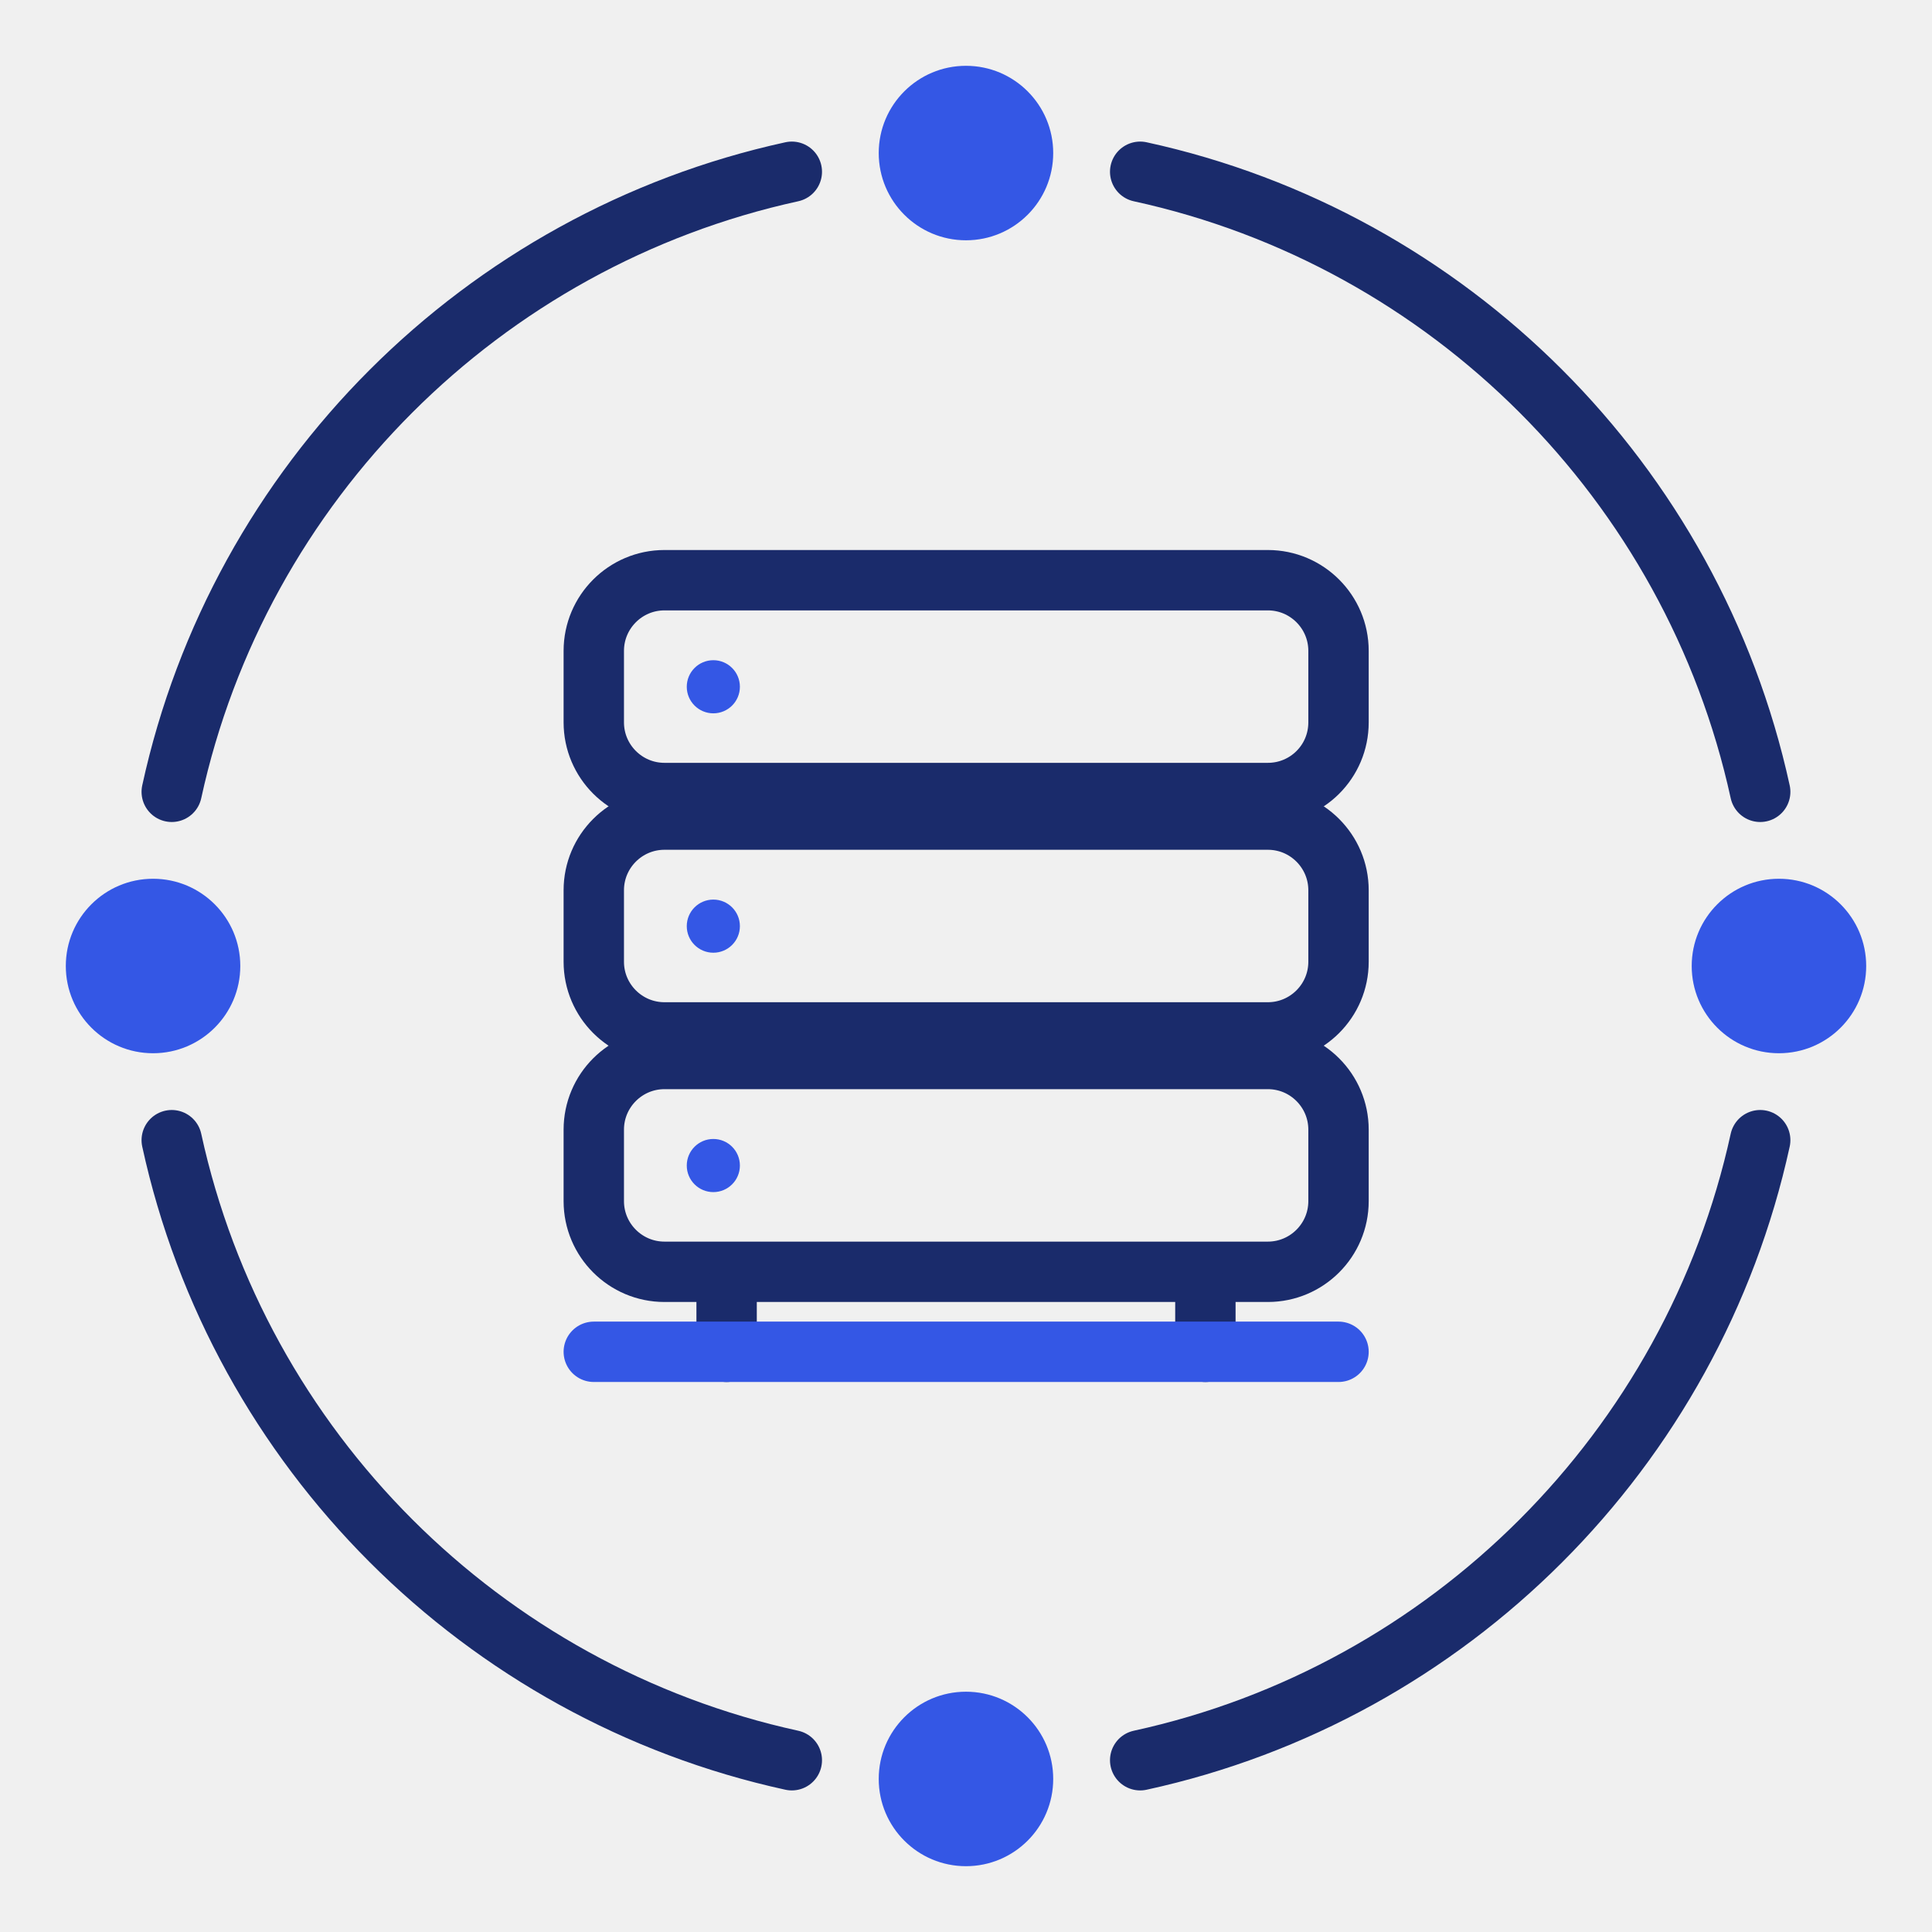
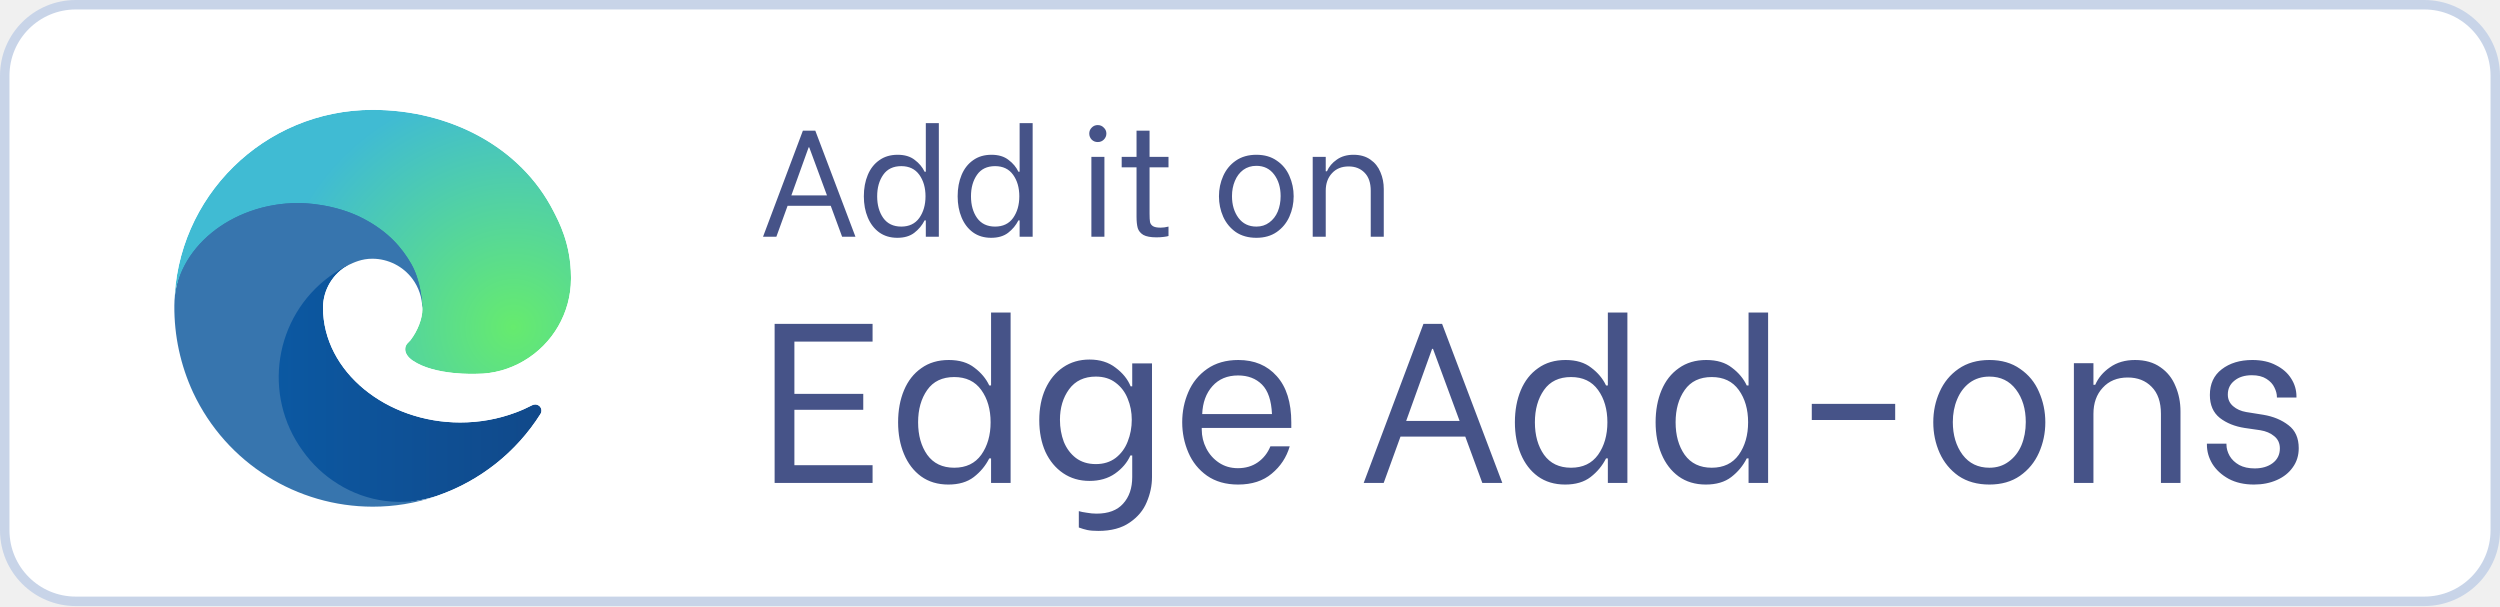
- <svg xmlns="http://www.w3.org/2000/svg" width="64" height="64" viewBox="0 0 64 64" fill="none">
-   <path d="M5.689 37.77C7.919 48.01 15.979 56.07 26.23 58.31" stroke="#1A2B6B" stroke-width="2" stroke-miterlimit="10" stroke-linecap="round" stroke-linejoin="round" />
-   <path d="M37.77 58.31C48.01 56.08 56.069 48.02 58.309 37.77" stroke="#1A2B6B" stroke-width="2" stroke-miterlimit="10" stroke-linecap="round" stroke-linejoin="round" />
-   <path d="M5.689 26.23C7.919 15.99 15.979 7.93 26.23 5.69" stroke="#1A2B6B" stroke-width="2" stroke-miterlimit="10" stroke-linecap="round" stroke-linejoin="round" />
-   <path d="M37.77 5.69C48.01 7.92 56.069 15.98 58.309 26.23" stroke="#1A2B6B" stroke-width="2" stroke-miterlimit="10" stroke-linecap="round" stroke-linejoin="round" />
-   <path d="M5.07 34.89C6.666 34.89 7.96 33.596 7.96 32C7.96 30.404 6.666 29.11 5.07 29.11C3.474 29.11 2.18 30.404 2.18 32C2.18 33.596 3.474 34.89 5.07 34.89Z" fill="#3457E5" />
-   <path d="M58.93 34.89C60.526 34.89 61.82 33.596 61.82 32C61.82 30.404 60.526 29.11 58.93 29.11C57.334 29.11 56.04 30.404 56.04 32C56.04 33.596 57.334 34.89 58.93 34.89Z" fill="#3457E5" />
-   <path d="M31.999 61.82C33.596 61.82 34.889 60.526 34.889 58.93C34.889 57.334 33.596 56.04 31.999 56.04C30.403 56.04 29.109 57.334 29.109 58.93C29.109 60.526 30.403 61.82 31.999 61.82Z" fill="#3457E5" />
-   <path d="M31.999 7.96C33.596 7.96 34.889 6.666 34.889 5.07C34.889 3.474 33.596 2.18 31.999 2.18C30.403 2.18 29.109 3.474 29.109 5.07C29.109 6.666 30.403 7.96 31.999 7.96Z" fill="#3457E5" />
-   <path d="M42 26.27H22.01C20.72 26.27 19.67 25.22 19.67 23.93V21.56C19.67 20.27 20.72 19.22 22.01 19.22H42C43.29 19.22 44.34 20.27 44.34 21.56V23.93C44.34 25.23 43.29 26.27 42 26.27Z" stroke="#1A2B6B" stroke-width="2" stroke-miterlimit="10" stroke-linecap="round" stroke-linejoin="round" />
-   <path d="M42 34.2H22.01C20.72 34.2 19.67 33.15 19.67 31.86V29.49C19.67 28.2 20.72 27.15 22.01 27.15H42C43.29 27.15 44.34 28.2 44.34 29.49V31.86C44.34 33.15 43.29 34.2 42 34.2Z" stroke="#1A2B6B" stroke-width="2" stroke-miterlimit="10" stroke-linecap="round" stroke-linejoin="round" />
-   <path d="M42 42.13H22.01C20.72 42.13 19.67 41.08 19.67 39.79V37.42C19.67 36.13 20.72 35.08 22.01 35.08H42C43.29 35.08 44.34 36.13 44.34 37.42V39.79C44.34 41.08 43.29 42.13 42 42.13Z" stroke="#1A2B6B" stroke-width="2" stroke-miterlimit="10" stroke-linecap="round" stroke-linejoin="round" />
-   <path d="M24.07 43.01V44.78" stroke="#1A2B6B" stroke-width="2" stroke-miterlimit="10" stroke-linecap="round" stroke-linejoin="round" />
-   <path d="M39.93 43.01V44.78" stroke="#1A2B6B" stroke-width="2" stroke-miterlimit="10" stroke-linecap="round" stroke-linejoin="round" />
-   <path d="M23.63 23.63C24.116 23.63 24.51 23.236 24.51 22.75C24.51 22.264 24.116 21.87 23.63 21.87C23.144 21.87 22.75 22.264 22.75 22.75C22.75 23.236 23.144 23.63 23.63 23.63Z" fill="#3457E5" />
-   <path d="M23.63 31.56C24.116 31.56 24.51 31.166 24.51 30.68C24.51 30.194 24.116 29.8 23.63 29.8C23.144 29.8 22.75 30.194 22.75 30.68C22.75 31.166 23.144 31.56 23.63 31.56Z" fill="#3457E5" />
-   <path d="M23.63 39.49C24.116 39.49 24.51 39.096 24.51 38.61C24.51 38.124 24.116 37.73 23.63 37.73C23.144 37.73 22.75 38.124 22.75 38.61C22.75 39.096 23.144 39.49 23.63 39.49Z" fill="#3457E5" />
-   <path d="M19.67 44.78H44.34" stroke="#3457E5" stroke-width="2" stroke-miterlimit="10" stroke-linecap="round" stroke-linejoin="round" />
+ <svg xmlns="http://www.w3.org/2000/svg" width="264" height="64" viewBox="0 0 264 64" fill="none">
+   <rect x="0.5" y="0.5" width="263" height="63" rx="7.5" fill="white" stroke="#C8D4E8" />
+   <mask id="mask0_1986_6117" style="mask-type:alpha" maskUnits="userSpaceOnUse" x="28" y="27" width="30" height="27">
+     <path fill-rule="evenodd" clip-rule="evenodd" d="M28 39.849C28 51.933 39.136 53.169 41.548 53.169C42.844 53.169 44.8 52.797 45.964 52.425L46.18 52.353C50.692 50.793 54.532 47.745 57.076 43.713C57.268 43.413 57.184 43.005 56.872 42.813C56.668 42.681 56.416 42.681 56.2 42.789C55.636 43.077 55.06 43.341 54.472 43.557C52.588 44.265 50.608 44.613 48.592 44.613C40.852 44.613 34.108 39.285 34.108 32.457C34.132 30.585 35.152 28.881 36.796 27.993C29.8 28.269 28 35.565 28 39.849Z" fill="white" />
+   </mask>
+   <g mask="url(#mask0_1986_6117)">
+     <path d="M28 39.849C28 51.933 39.136 53.169 41.548 53.169C42.844 53.169 44.8 52.797 45.964 52.425L46.18 52.353C50.692 50.793 54.532 47.745 57.076 43.713C57.268 43.413 57.184 43.005 56.872 42.813C56.668 42.681 56.416 42.681 56.2 42.789C55.636 43.077 55.06 43.341 54.472 43.557C52.588 44.265 50.608 44.613 48.592 44.613C40.852 44.613 34.108 39.285 34.108 32.457C34.132 30.585 35.152 28.881 36.796 27.993C29.8 28.269 28 35.565 28 39.849Z" fill="url(#paint0_linear_1986_6117)" />
+   </g>
+   <path d="M18.411 32.277C18.387 35.445 19.059 38.565 20.391 41.445C23.919 48.969 31.407 53.493 39.327 53.505H39.387C41.583 53.505 43.803 53.157 45.975 52.425C42.519 53.517 38.775 53.037 35.703 51.117L35.691 51.105C34.227 50.205 32.967 49.017 31.971 47.613C27.675 41.721 28.959 33.453 34.851 29.157C35.463 28.713 36.123 28.317 36.807 27.981C37.323 27.741 38.187 27.309 39.351 27.321C41.007 27.333 42.567 28.125 43.551 29.445C44.211 30.333 44.571 31.401 44.595 32.493C44.595 32.457 48.603 19.473 31.503 19.473C24.327 19.473 18.411 26.301 18.411 32.277Z" fill="#3775AE" />
+   <mask id="mask1_1986_6117" style="mask-type:alpha" maskUnits="userSpaceOnUse" x="18" y="11" width="43" height="29">
+     <path fill-rule="evenodd" clip-rule="evenodd" d="M39.346 11.6C27.898 11.6 18.574 20.78 18.406 32.216C18.502 26.252 24.442 21.44 31.498 21.44C32.074 21.44 35.338 21.5 38.374 23.084C41.05 24.488 42.454 26.18 43.426 27.86C44.422 29.612 44.602 31.82 44.602 32.696C44.602 33.572 44.158 34.88 43.33 35.948C43.198 36.116 42.79 36.356 42.79 36.872C42.79 37.304 43.066 37.712 43.558 38.06C45.91 39.692 50.35 39.476 50.362 39.476C52.102 39.476 53.818 38.996 55.318 38.108C58.39 36.308 60.286 33.02 60.298 29.456C60.298 29.408 60.298 29.36 60.298 29.324V29.264C60.286 25.712 58.978 23.336 58.438 22.28C54.97 15.5 47.482 11.6 39.346 11.6Z" fill="white" />
+   </mask>
+   <g mask="url(#mask1_1986_6117)">
+     <path d="M39.342 11.6C27.894 11.6 18.57 20.78 18.402 32.216C18.498 26.252 24.438 21.44 31.494 21.44C32.07 21.44 35.334 21.5 38.37 23.084C41.046 24.488 42.45 26.18 43.422 27.86C44.418 29.612 44.598 31.82 44.598 32.696C44.598 33.572 44.154 34.88 43.326 35.948C43.194 36.116 42.786 36.356 42.786 36.872C42.786 37.304 43.062 37.712 43.554 38.06C45.906 39.692 50.346 39.476 50.358 39.476C52.098 39.476 53.814 38.996 55.314 38.108C58.386 36.308 60.282 33.02 60.294 29.456C60.294 29.408 60.294 29.36 60.294 29.324V29.264C60.282 25.712 58.974 23.336 58.434 22.28C54.966 15.5 47.478 11.6 39.342 11.6Z" fill="url(#paint1_radial_1986_6117)" />
+   </g>
+   <path d="M87.728 21.736H83.168L81.984 25H80.576L84.784 13.8H86.096L90.336 25H88.928L87.728 21.736ZM87.328 20.632L85.456 15.56H85.392L83.568 20.632H87.328ZM94.757 25.112C94.011 25.112 93.371 24.92 92.838 24.536C92.315 24.152 91.915 23.629 91.638 22.968C91.36 22.307 91.222 21.56 91.222 20.728C91.222 19.885 91.36 19.133 91.638 18.472C91.915 17.811 92.32 17.293 92.853 16.92C93.387 16.536 94.032 16.344 94.79 16.344C95.536 16.344 96.139 16.525 96.597 16.888C97.067 17.24 97.413 17.656 97.638 18.136H97.766V13H99.141V25H97.766V23.272H97.638C97.382 23.784 97.019 24.221 96.549 24.584C96.091 24.936 95.493 25.112 94.757 25.112ZM95.174 23.928C96.005 23.928 96.64 23.624 97.078 23.016C97.515 22.397 97.734 21.635 97.734 20.728C97.734 19.821 97.515 19.064 97.078 18.456C96.64 17.848 96.005 17.544 95.174 17.544C94.331 17.544 93.696 17.848 93.269 18.456C92.843 19.064 92.629 19.821 92.629 20.728C92.629 21.645 92.843 22.408 93.269 23.016C93.707 23.624 94.341 23.928 95.174 23.928ZM104.664 25.112C103.917 25.112 103.277 24.92 102.744 24.536C102.221 24.152 101.821 23.629 101.544 22.968C101.266 22.307 101.128 21.56 101.128 20.728C101.128 19.885 101.266 19.133 101.544 18.472C101.821 17.811 102.226 17.293 102.76 16.92C103.293 16.536 103.938 16.344 104.696 16.344C105.442 16.344 106.045 16.525 106.504 16.888C106.973 17.24 107.32 17.656 107.544 18.136H107.672V13H109.048V25H107.672V23.272H107.544C107.288 23.784 106.925 24.221 106.456 24.584C105.997 24.936 105.4 25.112 104.664 25.112ZM105.08 23.928C105.912 23.928 106.546 23.624 106.984 23.016C107.421 22.397 107.64 21.635 107.64 20.728C107.64 19.821 107.421 19.064 106.984 18.456C106.546 17.848 105.912 17.544 105.08 17.544C104.237 17.544 103.602 17.848 103.176 18.456C102.749 19.064 102.536 19.821 102.536 20.728C102.536 21.645 102.749 22.408 103.176 23.016C103.613 23.624 104.248 23.928 105.08 23.928ZM115.25 16.568H116.626V25H115.25V16.568ZM115.922 15C115.666 15 115.452 14.915 115.282 14.744C115.111 14.563 115.026 14.349 115.026 14.104C115.026 13.859 115.111 13.651 115.282 13.48C115.452 13.299 115.666 13.208 115.922 13.208C116.178 13.208 116.391 13.299 116.562 13.48C116.743 13.651 116.834 13.859 116.834 14.104C116.834 14.349 116.743 14.563 116.562 14.744C116.391 14.915 116.178 15 115.922 15ZM121.394 17.672V22.568C121.394 22.963 121.41 23.256 121.442 23.448C121.484 23.629 121.586 23.773 121.746 23.88C121.916 23.987 122.188 24.04 122.562 24.04C122.818 24.04 123.095 24.003 123.394 23.928V24.92C123.319 24.952 123.154 24.984 122.898 25.016C122.652 25.048 122.396 25.064 122.13 25.064C121.511 25.064 121.047 24.979 120.738 24.808C120.439 24.627 120.242 24.387 120.146 24.088C120.06 23.779 120.018 23.373 120.018 22.872V17.672H118.45V16.568H120.018V13.8H121.394V16.568H123.394V17.672H121.394ZM132.674 25.112C131.821 25.112 131.096 24.909 130.498 24.504C129.912 24.088 129.469 23.549 129.17 22.888C128.872 22.216 128.722 21.496 128.722 20.728C128.722 19.96 128.872 19.245 129.17 18.584C129.469 17.912 129.912 17.373 130.498 16.968C131.096 16.552 131.821 16.344 132.674 16.344C133.528 16.344 134.248 16.552 134.834 16.968C135.432 17.373 135.874 17.912 136.162 18.584C136.461 19.256 136.61 19.971 136.61 20.728C136.61 21.485 136.461 22.2 136.162 22.872C135.864 23.544 135.416 24.088 134.818 24.504C134.232 24.909 133.517 25.112 132.674 25.112ZM132.674 23.928C133.197 23.928 133.65 23.784 134.034 23.496C134.429 23.208 134.728 22.824 134.93 22.344C135.133 21.853 135.234 21.309 135.234 20.712C135.234 19.795 135.005 19.032 134.546 18.424C134.088 17.816 133.464 17.512 132.674 17.512C132.141 17.512 131.677 17.656 131.282 17.944C130.898 18.232 130.605 18.621 130.402 19.112C130.2 19.592 130.098 20.125 130.098 20.712C130.098 21.629 130.328 22.397 130.786 23.016C131.245 23.624 131.874 23.928 132.674 23.928ZM138.622 16.568H139.998V18.088H140.126C140.339 17.597 140.686 17.187 141.166 16.856C141.646 16.515 142.233 16.344 142.926 16.344C143.641 16.344 144.238 16.515 144.718 16.856C145.198 17.187 145.55 17.629 145.774 18.184C146.009 18.728 146.126 19.32 146.126 19.96V25H144.75V20.136C144.75 19.304 144.531 18.669 144.094 18.232C143.667 17.795 143.107 17.576 142.414 17.576C141.678 17.576 141.091 17.816 140.654 18.296C140.217 18.765 139.998 19.379 139.998 20.136V25H138.622V16.568Z" fill="#465388" />
+   <path d="M83.888 36.072V41.592H91.16V43.272H83.888V49.128H92.144V51H81.8V34.2H92.144V36.072H83.888ZM100.144 51.168C99.024 51.168 98.064 50.88 97.264 50.304C96.48 49.728 95.88 48.944 95.464 47.952C95.048 46.96 94.84 45.84 94.84 44.592C94.84 43.328 95.048 42.2 95.464 41.208C95.88 40.216 96.488 39.44 97.288 38.88C98.088 38.304 99.056 38.016 100.192 38.016C101.312 38.016 102.216 38.288 102.904 38.832C103.608 39.36 104.128 39.984 104.464 40.704H104.656V33H106.72V51H104.656V48.408H104.464C104.08 49.176 103.536 49.832 102.832 50.376C102.144 50.904 101.248 51.168 100.144 51.168ZM100.768 49.392C102.016 49.392 102.968 48.936 103.624 48.024C104.28 47.096 104.608 45.952 104.608 44.592C104.608 43.232 104.28 42.096 103.624 41.184C102.968 40.272 102.016 39.816 100.768 39.816C99.504 39.816 98.552 40.272 97.912 41.184C97.272 42.096 96.952 43.232 96.952 44.592C96.952 45.968 97.272 47.112 97.912 48.024C98.568 48.936 99.52 49.392 100.768 49.392ZM115.987 56.064C115.507 56.064 115.115 56.032 114.811 55.968C114.523 55.904 114.227 55.816 113.923 55.704V53.976C114.131 54.04 114.411 54.096 114.763 54.144C115.115 54.208 115.459 54.24 115.795 54.24C117.043 54.24 117.979 53.888 118.603 53.184C119.243 52.48 119.563 51.544 119.563 50.376V48.096H119.371C119.035 48.848 118.491 49.488 117.739 50.016C117.003 50.528 116.107 50.784 115.051 50.784C113.995 50.784 113.067 50.512 112.267 49.968C111.467 49.424 110.843 48.672 110.395 47.712C109.963 46.736 109.747 45.624 109.747 44.376C109.747 43.128 109.963 42.024 110.395 41.064C110.843 40.088 111.467 39.328 112.267 38.784C113.067 38.24 113.995 37.968 115.051 37.968C116.155 37.968 117.075 38.256 117.811 38.832C118.563 39.392 119.091 40.048 119.395 40.8H119.563V38.376H121.651V50.376C121.651 51.272 121.467 52.152 121.099 53.016C120.747 53.88 120.147 54.6 119.299 55.176C118.451 55.768 117.347 56.064 115.987 56.064ZM115.723 49.008C116.539 49.008 117.235 48.792 117.811 48.36C118.387 47.912 118.811 47.336 119.083 46.632C119.371 45.912 119.515 45.144 119.515 44.328C119.515 43.528 119.371 42.784 119.083 42.096C118.811 41.408 118.387 40.848 117.811 40.416C117.251 39.984 116.555 39.768 115.723 39.768C114.491 39.768 113.547 40.216 112.891 41.112C112.251 41.992 111.931 43.064 111.931 44.328C111.931 45.16 112.067 45.936 112.339 46.656C112.627 47.36 113.051 47.928 113.611 48.36C114.187 48.792 114.891 49.008 115.723 49.008ZM130.745 51.168C129.449 51.168 128.353 50.856 127.457 50.232C126.577 49.608 125.921 48.792 125.489 47.784C125.057 46.776 124.841 45.712 124.841 44.592C124.841 43.456 125.057 42.392 125.489 41.4C125.921 40.392 126.585 39.576 127.481 38.952C128.377 38.328 129.473 38.016 130.769 38.016C132.465 38.016 133.817 38.584 134.825 39.72C135.849 40.856 136.361 42.488 136.361 44.616V45.192H126.905V45.36C126.905 46.064 127.065 46.728 127.385 47.352C127.705 47.976 128.153 48.48 128.729 48.864C129.305 49.248 129.969 49.44 130.721 49.44C131.537 49.44 132.241 49.232 132.833 48.816C133.425 48.4 133.865 47.84 134.153 47.136H136.193C135.857 48.288 135.225 49.248 134.297 50.016C133.385 50.784 132.201 51.168 130.745 51.168ZM134.321 43.728C134.257 42.288 133.905 41.248 133.265 40.608C132.625 39.968 131.785 39.648 130.745 39.648C129.609 39.648 128.705 40.024 128.033 40.776C127.361 41.528 127.001 42.512 126.953 43.728H134.321ZM154.733 46.104H147.893L146.117 51H144.005L150.317 34.2H152.285L158.645 51H156.533L154.733 46.104ZM154.133 44.448L151.325 36.84H151.229L148.493 44.448H154.133ZM165.277 51.168C164.157 51.168 163.197 50.88 162.397 50.304C161.613 49.728 161.013 48.944 160.597 47.952C160.181 46.96 159.973 45.84 159.973 44.592C159.973 43.328 160.181 42.2 160.597 41.208C161.013 40.216 161.621 39.44 162.421 38.88C163.221 38.304 164.189 38.016 165.325 38.016C166.445 38.016 167.349 38.288 168.037 38.832C168.741 39.36 169.261 39.984 169.597 40.704H169.789V33H171.853V51H169.789V48.408H169.597C169.213 49.176 168.669 49.832 167.965 50.376C167.277 50.904 166.381 51.168 165.277 51.168ZM165.901 49.392C167.149 49.392 168.101 48.936 168.757 48.024C169.413 47.096 169.741 45.952 169.741 44.592C169.741 43.232 169.413 42.096 168.757 41.184C168.101 40.272 167.149 39.816 165.901 39.816C164.637 39.816 163.685 40.272 163.045 41.184C162.405 42.096 162.085 43.232 162.085 44.592C162.085 45.968 162.405 47.112 163.045 48.024C163.701 48.936 164.653 49.392 165.901 49.392ZM180.136 51.168C179.016 51.168 178.056 50.88 177.256 50.304C176.472 49.728 175.872 48.944 175.456 47.952C175.04 46.96 174.832 45.84 174.832 44.592C174.832 43.328 175.04 42.2 175.456 41.208C175.872 40.216 176.48 39.44 177.28 38.88C178.08 38.304 179.048 38.016 180.184 38.016C181.304 38.016 182.208 38.288 182.896 38.832C183.6 39.36 184.12 39.984 184.456 40.704H184.648V33H186.712V51H184.648V48.408H184.456C184.072 49.176 183.528 49.832 182.824 50.376C182.136 50.904 181.24 51.168 180.136 51.168ZM180.76 49.392C182.008 49.392 182.96 48.936 183.616 48.024C184.272 47.096 184.6 45.952 184.6 44.592C184.6 43.232 184.272 42.096 183.616 41.184C182.96 40.272 182.008 39.816 180.76 39.816C179.496 39.816 178.544 40.272 177.904 41.184C177.264 42.096 176.944 43.232 176.944 44.592C176.944 45.968 177.264 47.112 177.904 48.024C178.56 48.936 179.512 49.392 180.76 49.392ZM191.324 42.648H200.132V44.352H191.324V42.648ZM210.082 51.168C208.802 51.168 207.714 50.864 206.818 50.256C205.938 49.632 205.274 48.824 204.826 47.832C204.378 46.824 204.154 45.744 204.154 44.592C204.154 43.44 204.378 42.368 204.826 41.376C205.274 40.368 205.938 39.56 206.818 38.952C207.714 38.328 208.802 38.016 210.082 38.016C211.362 38.016 212.442 38.328 213.322 38.952C214.218 39.56 214.882 40.368 215.314 41.376C215.762 42.384 215.986 43.456 215.986 44.592C215.986 45.728 215.762 46.8 215.314 47.808C214.866 48.816 214.194 49.632 213.298 50.256C212.418 50.864 211.346 51.168 210.082 51.168ZM210.082 49.392C210.866 49.392 211.546 49.176 212.122 48.744C212.714 48.312 213.162 47.736 213.466 47.016C213.77 46.28 213.922 45.464 213.922 44.568C213.922 43.192 213.578 42.048 212.89 41.136C212.202 40.224 211.266 39.768 210.082 39.768C209.282 39.768 208.586 39.984 207.994 40.416C207.418 40.848 206.978 41.432 206.674 42.168C206.37 42.888 206.218 43.688 206.218 44.568C206.218 45.944 206.562 47.096 207.25 48.024C207.938 48.936 208.882 49.392 210.082 49.392ZM219.003 38.352H221.067V40.632H221.259C221.579 39.896 222.099 39.28 222.819 38.784C223.539 38.272 224.419 38.016 225.459 38.016C226.531 38.016 227.427 38.272 228.147 38.784C228.867 39.28 229.395 39.944 229.731 40.776C230.083 41.592 230.259 42.48 230.259 43.44V51H228.195V43.704C228.195 42.456 227.867 41.504 227.211 40.848C226.571 40.192 225.731 39.864 224.691 39.864C223.587 39.864 222.707 40.224 222.051 40.944C221.395 41.648 221.067 42.568 221.067 43.704V51H219.003V38.352ZM238.018 51.168C236.994 51.168 236.106 50.968 235.354 50.568C234.602 50.152 234.026 49.624 233.626 48.984C233.242 48.344 233.05 47.672 233.05 46.968V46.848H235.114V46.944C235.114 47.344 235.226 47.744 235.45 48.144C235.674 48.528 236.01 48.848 236.458 49.104C236.906 49.344 237.45 49.464 238.09 49.464C238.858 49.464 239.49 49.28 239.986 48.912C240.498 48.528 240.754 48.008 240.754 47.352C240.754 46.808 240.554 46.376 240.154 46.056C239.77 45.736 239.282 45.528 238.69 45.432L237.034 45.192C235.994 45.032 235.122 44.68 234.418 44.136C233.714 43.576 233.362 42.768 233.362 41.712C233.362 40.544 233.778 39.64 234.61 39C235.458 38.344 236.538 38.016 237.85 38.016C238.826 38.016 239.658 38.2 240.346 38.568C241.05 38.92 241.586 39.392 241.954 39.984C242.322 40.56 242.506 41.192 242.506 41.88V41.976H240.442V41.928C240.442 41.608 240.354 41.272 240.178 40.92C240.018 40.568 239.738 40.264 239.338 40.008C238.938 39.752 238.426 39.624 237.802 39.624C237.034 39.624 236.418 39.816 235.954 40.2C235.49 40.568 235.258 41.056 235.258 41.664C235.258 42.16 235.442 42.568 235.81 42.888C236.178 43.208 236.642 43.416 237.202 43.512L239.002 43.8C240.058 43.976 240.946 44.344 241.666 44.904C242.386 45.448 242.746 46.256 242.746 47.328C242.746 48.096 242.538 48.768 242.122 49.344C241.722 49.92 241.162 50.368 240.442 50.688C239.722 51.008 238.914 51.168 238.018 51.168Z" fill="#465388" />
+   <defs>
+     <linearGradient id="paint0_linear_1986_6117" x1="28.006" y1="40.57" x2="57.18" y2="40.57" gradientUnits="userSpaceOnUse">
+       <stop stop-color="#0B59A3" />
+       <stop offset="1" stop-color="#11498A" />
+     </linearGradient>
+     <radialGradient id="paint1_radial_1986_6117" cx="0" cy="0" r="1" gradientUnits="userSpaceOnUse" gradientTransform="translate(54.2217 34.5203) rotate(88.2279) scale(25.6152 25.615)">
+       <stop stop-color="#66EB6E" />
+       <stop offset="1" stop-color="#40BBD3" />
+     </radialGradient>
+   </defs>
</svg>
